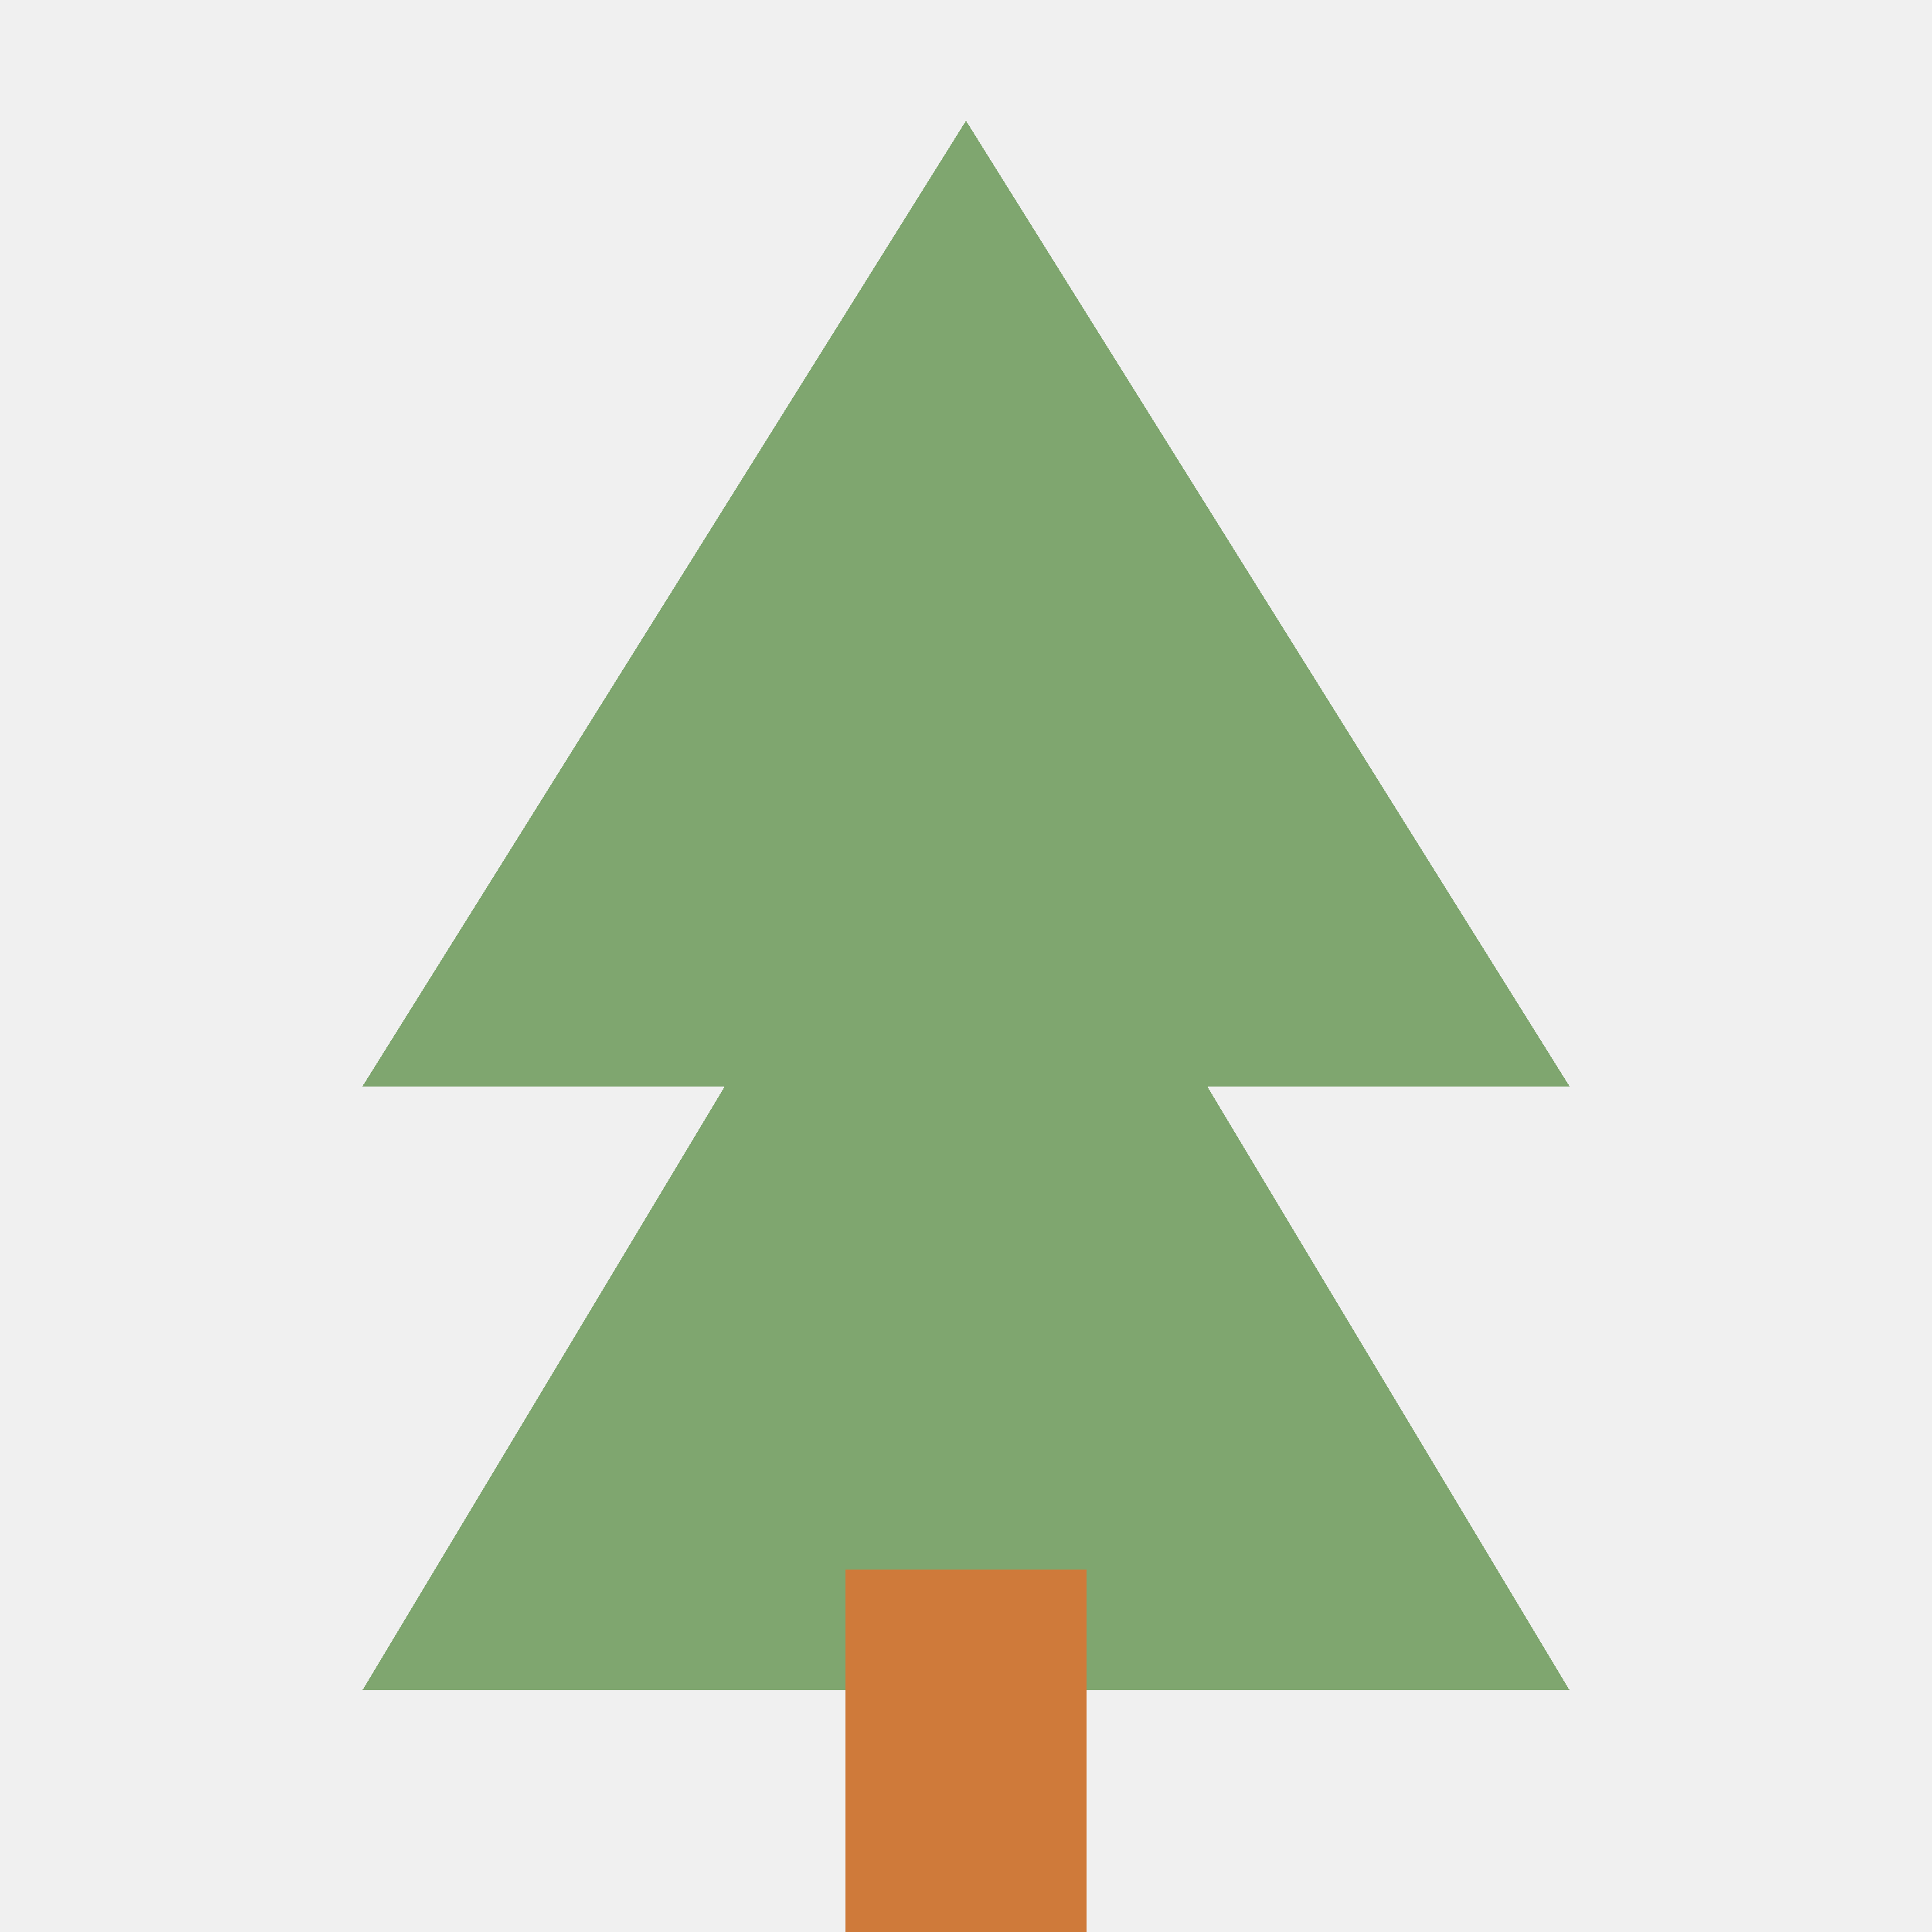
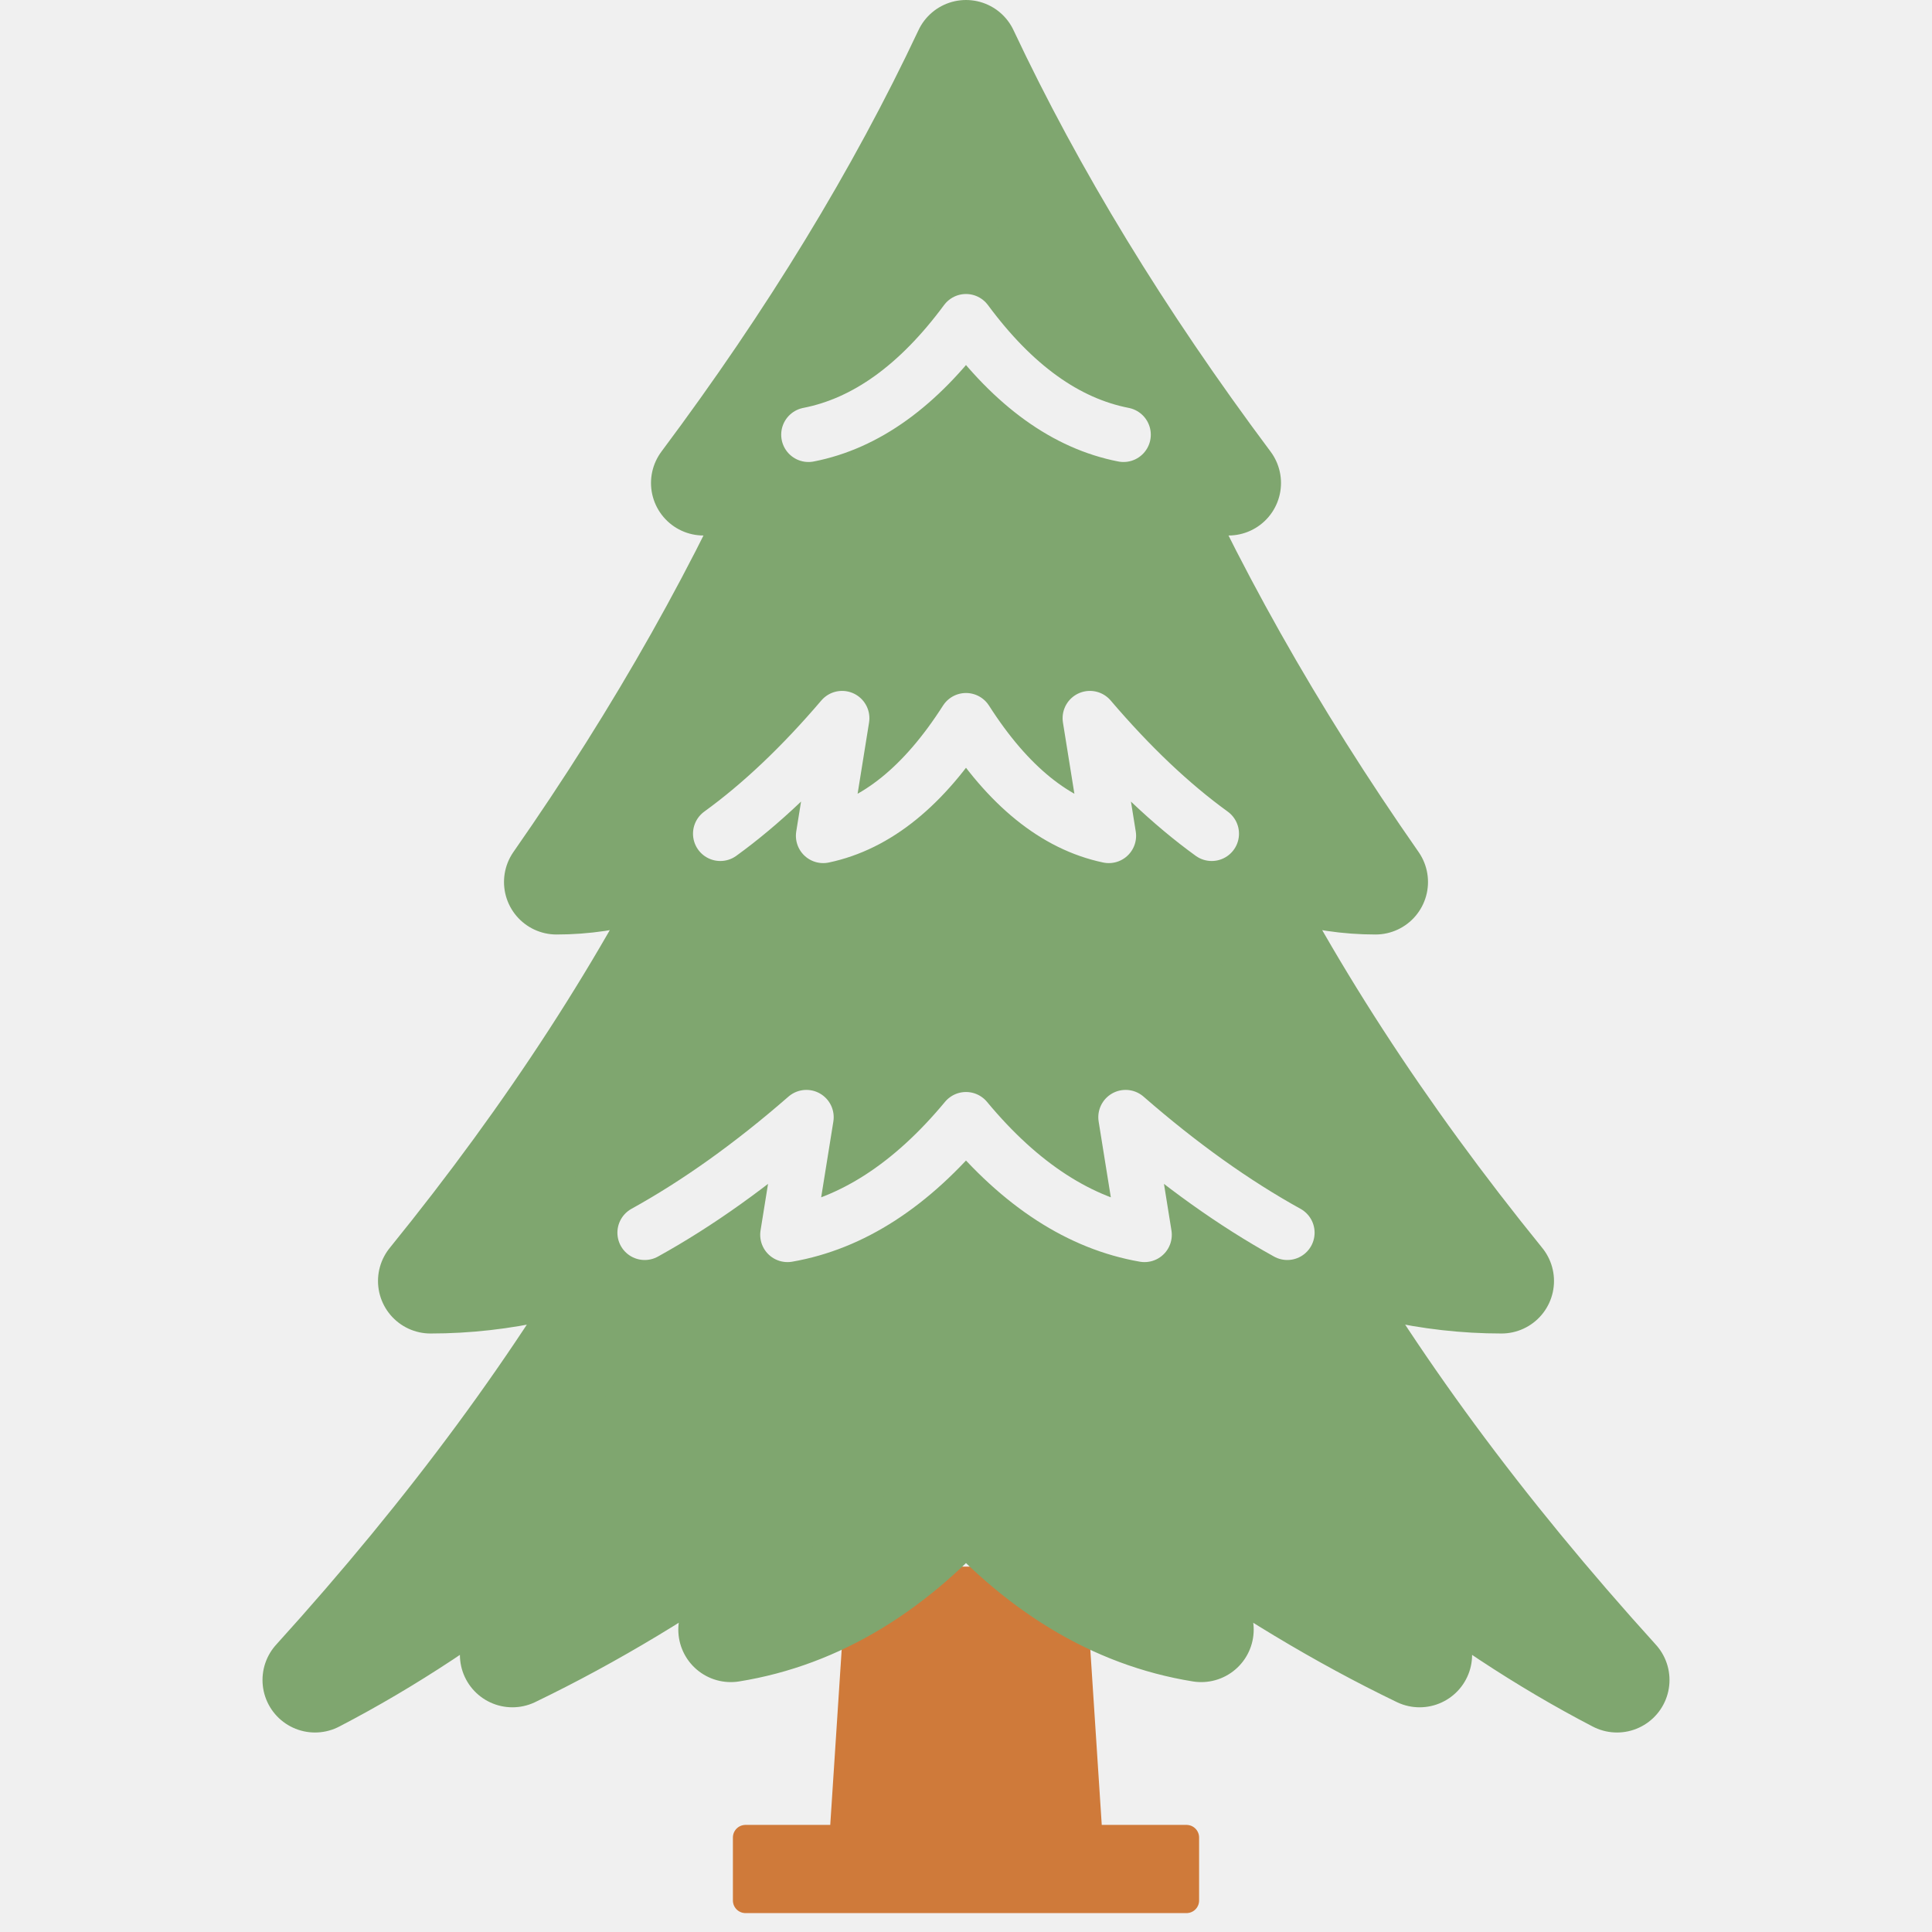
- <svg xmlns="http://www.w3.org/2000/svg" viewBox="0 0 16 16" shape-rendering="crispEdges">
-   <path d="M8 1 13 9H10l3 5H3l3-5H3z" fill="#7fa66f" />
-   <rect x="7" y="13" width="2" height="3" fill="#cf7a3a" />
+ <svg xmlns="http://www.w3.org/2000/svg" viewBox="4 3.5 92 92">
+   <defs>
+     <mask id="m" maskUnits="userSpaceOnUse" x="-10" y="-10" width="120" height="120">
+       <rect x="-10" y="-10" width="120" height="120" fill="#fff" />
+       <path d="M42.5,24.2 Q46.6,23.4 50,18.8 Q53.4,23.4 57.5,24.2" fill="none" stroke="#000" stroke-width="2.6" stroke-linecap="round" stroke-linejoin="round" />
+       <path d="M38.3,43.2 Q41.2,41.1 44.1,37.7 L43.2,43.3 Q47,42.5 50,37.8 Q53,42.5 56.8,43.3 L55.9,37.7 Q58.8,41.1 61.7,43.2" fill="none" stroke="#000" stroke-width="2.6" stroke-linecap="round" stroke-linejoin="round" />
+       <path d="M34.7,62.2 Q38.5,60.1 42.4,56.7 L41.5,62.3 Q46.1,61.5 50,56.8 Q53.9,61.5 58.5,62.3 L57.6,56.7 Q61.5,60.1 65.3,62.2" fill="none" stroke="#000" stroke-width="2.6" stroke-linecap="round" stroke-linejoin="round" />
+     </mask>
+   </defs>
+   <path d="M44.9,78.7 L55.1,78.7 L56,92.5 L44,92.5 Z M39.5,91 L60.5,91 L60.5,94 L39.5,94 Z" fill="#cf7a3a" stroke="#cf7a3a" stroke-width="1.2" stroke-linejoin="round" />
+   <path d="M50,6 Q45.2,16.2 37.5,26.5 Q40,26.5 42.5,24.2 Q37.9,34.9 30.5,45.5 Q34.4,45.5 38.3,43.2 Q33.1,53.9 24.5,64.5 Q29.6,64.5 34.7,62.2 Q28.7,72.8 19,83.5 Q24.2,80.8 29.3,76.7 L28.4,82.3 Q34,79.6 39.7,75.5 L38.8,81.1 Q45,80.1 50,74.3 Q55,80.1 61.2,81.1 L60.3,75.5 Q66,79.6 71.6,82.3 L70.7,76.7 Q75.8,80.8 81,83.5 Q71.3,72.8 65.3,62.2 Q70.4,64.5 75.5,64.5 Q66.9,53.9 61.7,43.2 Q65.6,45.5 69.5,45.5 Q62.1,34.9 57.5,24.2 Q60,26.5 62.5,26.5 Q54.8,16.2 50,6 Z" fill="#7fa66f" stroke="#7fa66f" stroke-width="5" stroke-linejoin="round" mask="url(#m)" />
</svg>
